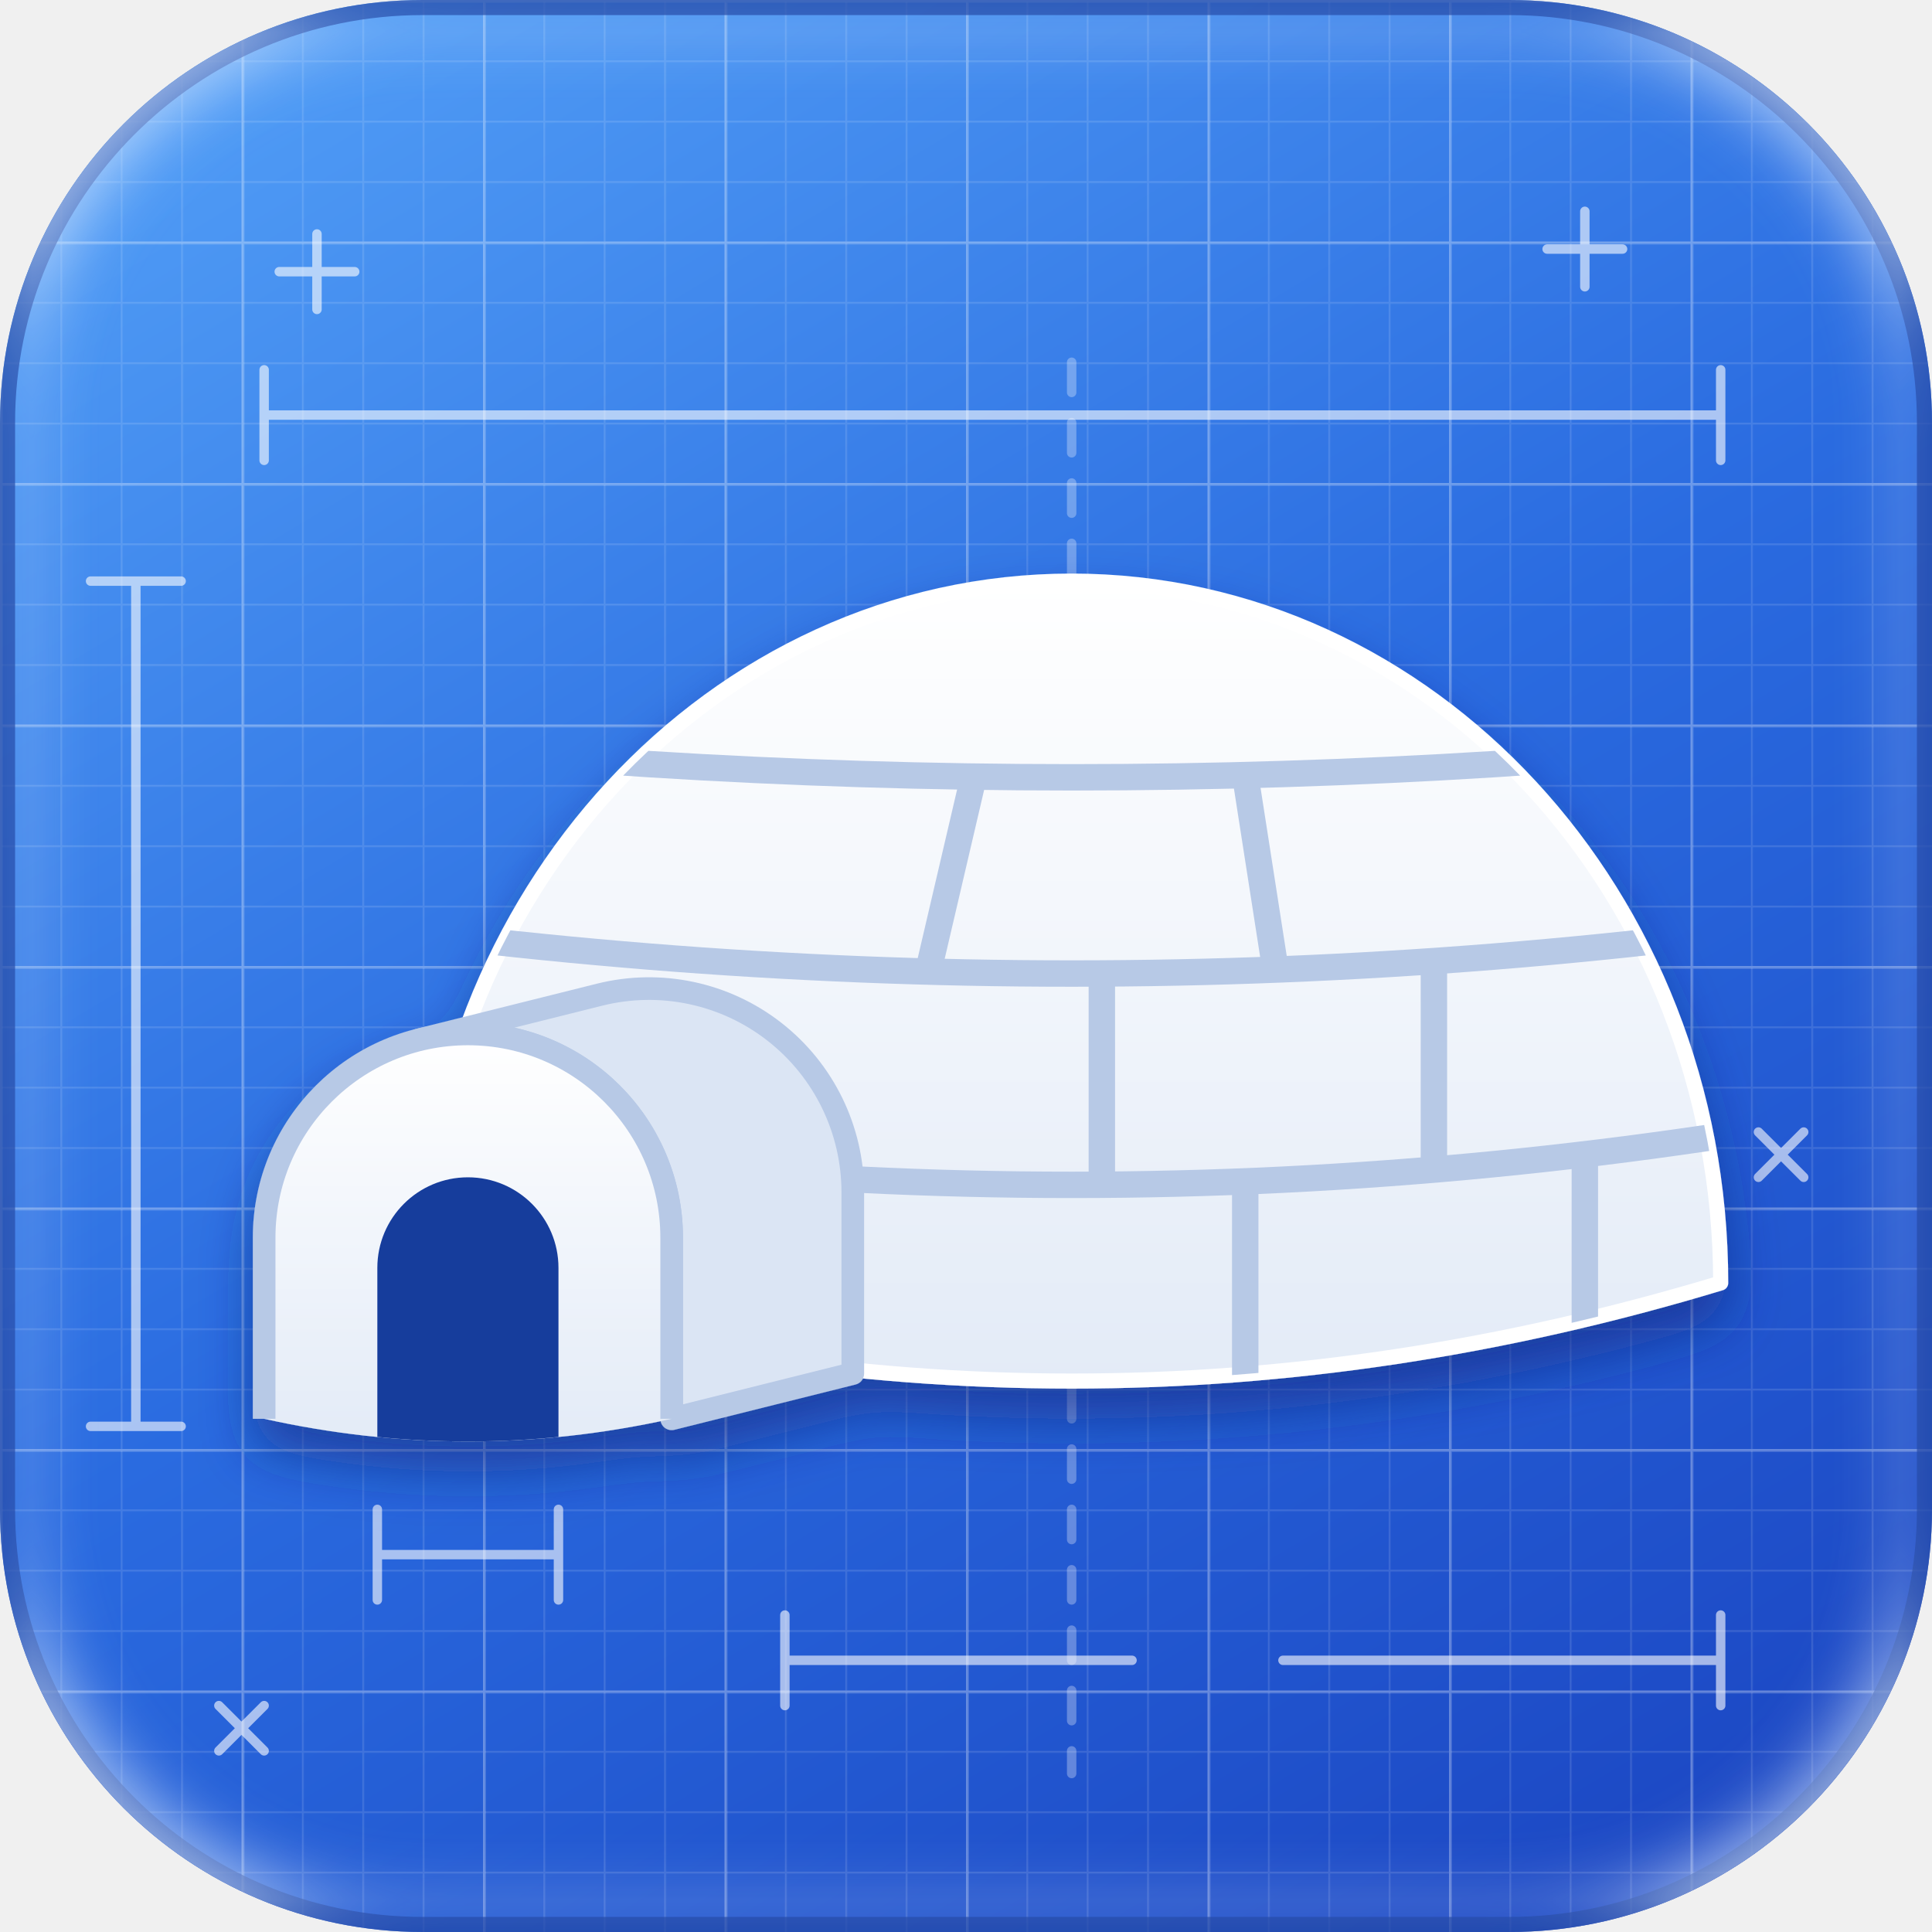
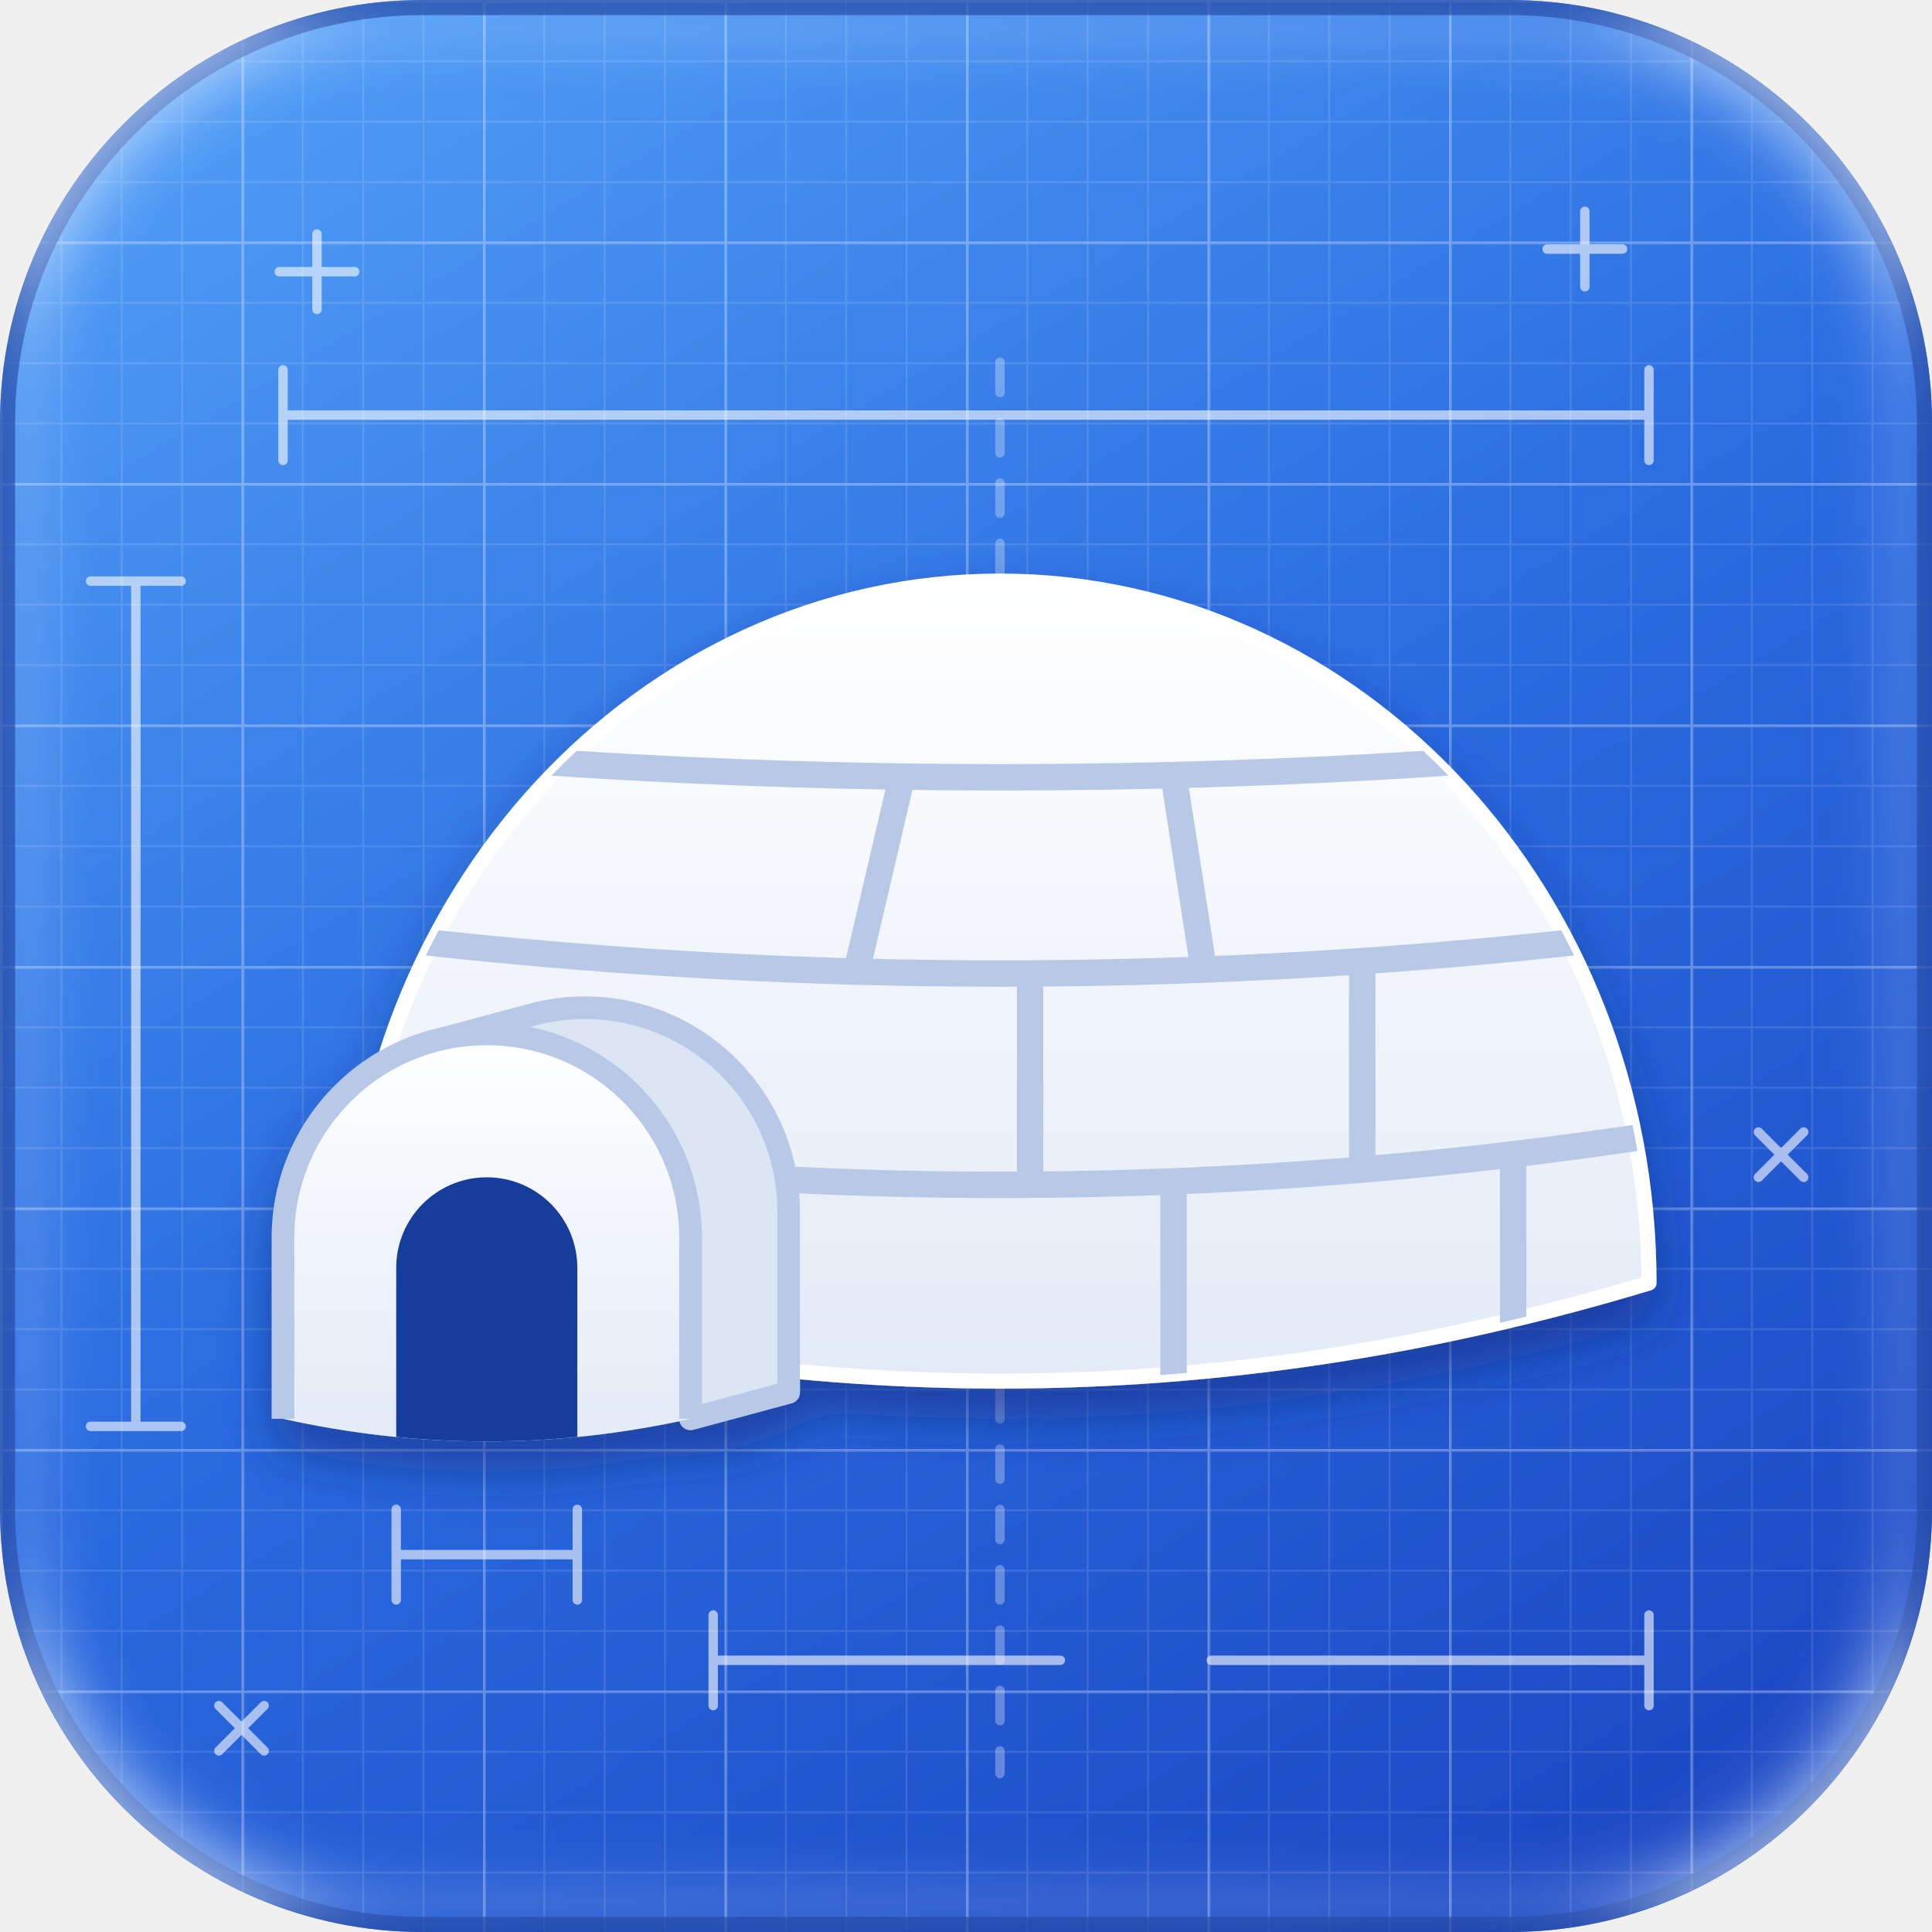
<svg xmlns="http://www.w3.org/2000/svg" viewBox="0 0 512 512">
  <defs>
    <clipPath id="tile">
      <rect width="512" height="512" rx="112" />
    </clipPath>
    <linearGradient id="paper" x1="0.2" y1="0" x2="0.8" y2="1">
      <stop offset="0" stop-color="#4f9bf5" />
      <stop offset="0.5" stop-color="#2a6be0" />
      <stop offset="1" stop-color="#1c48c4" />
    </linearGradient>
    <pattern id="grid-minor" width="16" height="16" patternUnits="userSpaceOnUse">
      <path d="M16 0 H0 V16" fill="none" stroke="#fff" stroke-opacity="0.12" stroke-width="1" />
    </pattern>
    <pattern id="grid-major" width="64" height="64" patternUnits="userSpaceOnUse" x="0" y="0">
      <path d="M64 0 H0 V64" fill="none" stroke="#fff" stroke-opacity="0.22" stroke-width="1.5" />
    </pattern>
    <filter id="edge-glow" x="-10%" y="-10%" width="120%" height="120%">
      <feGaussianBlur stdDeviation="9" />
    </filter>
    <filter id="glyph-shadow" x="-20%" y="-20%" width="140%" height="140%">
      <feDropShadow dx="0" dy="8" stdDeviation="7" flood-color="#0b2a7a" flood-opacity="0.55" />
    </filter>
    <linearGradient id="snow" x1="0" y1="0" x2="0" y2="1">
      <stop offset="0" stop-color="#ffffff" />
      <stop offset="1" stop-color="#e3ebf7" />
    </linearGradient>
    <clipPath id="dome">
      <path d="M112 362 A172 186 0 0 1 456 362 Q284 414 112 362 Z" />
    </clipPath>
  </defs>
  <g clip-path="url(#tile)">
    <rect width="512" height="512" fill="url(#paper)" />
    <rect width="512" height="512" fill="url(#grid-minor)" />
    <rect width="512" height="512" fill="url(#grid-major)" />
    <g fill="none" stroke="#fff" stroke-opacity="0.6" stroke-width="2.5" stroke-linecap="round">
-       <path d="M284 96 V470" stroke-dasharray="8 8" stroke-opacity="0.3" />
-       <path d="M70 110 H456 M70 98 V122 M456 98 V122" />
+       <path d="M265 96 V470" stroke-dasharray="8 8" stroke-opacity="0.3" />
+       <path d="M75 110 H437 M75 98 V122 M437 98 V122" />
      <path d="M36 154 V378 M24 154 H48 M24 378 H48" />
-       <path d="M100 412 H148 M100 400 V424 M148 400 V424" />
-       <path d="M208 440 H300 M208 428 V452 M340 440 H456 M456 428 V452" />
+       <path d="M105 412 H153 M105 400 V424 M153 400 V424" />
+       <path d="M189 440 H281 M189 428 V452 M321 440 H437 M437 428 V452" />
      <path d="M84 62 V82 M74 72 H94 M420 56 V76 M410 66 H430" />
      <path d="M466 300 l12 12 M478 300 l-12 12 M58 452 l12 12 M70 452 l-12 12" />
    </g>
    <rect x="1" y="1" width="510" height="510" rx="111" fill="none" stroke="#123a9e" stroke-opacity="0.7" stroke-width="6" />
    <rect x="-4" y="-4" width="520" height="520" rx="116" fill="none" stroke="#dbeaff" stroke-opacity="0.8" stroke-width="18" filter="url(#edge-glow)" />
  </g>
-   <g filter="url(#glyph-shadow)" transform="translate(0 -22)" stroke-linejoin="round">
+   <g filter="url(#glyph-shadow)" transform="translate(-19 -22)" stroke-linejoin="round">
    <path fill="url(#snow)" stroke="#ffffff" stroke-width="4" d="M112 362 A172 186 0 0 1 456 362 Q284 414 112 362 Z" />
    <g fill="none" stroke="#b7c9e6" stroke-width="7" clip-path="url(#dome)">
      <path d="M60 314 Q284.0 358 508 314 M60 262 Q284.0 298 508 262 M60 214 Q284.0 242 508 214" />
      <path d="M330 394.6 L330 332.6 M420 380.2 L420 325.4 M292 338.5 L292 277.5 M380 334.5 L380 274.2 M338.4 281.4 L329.6 224.9 M245.4 281.9 L258.6 225.4" />
    </g>
-     <path fill="#dbe5f4" stroke="#b7c9e6" stroke-width="6" d="M110.9 297.6 L158.9 285.6 A54 54 0 0 1 226 338 V386 L178 398 V350 A54 54 0 0 0 110.9 297.6 Z" />
-     <path fill="url(#snow)" d="M70 398 V350 A54 54 0 0 1 178 350 V398 Q124 410 70 398 Z" />
-     <path fill="none" stroke="#b7c9e6" stroke-width="6" d="M70 398 V350 A54 54 0 0 1 178 350 V398" />
-     <path fill="#163c9c" d="M100 402.8 V358 A24 24 0 0 1 148 358 V402.8 Q124 405.2 100 402.8 Z" />
+     <path fill="#dbe5f4" stroke="#b7c9e6" stroke-width="6" d="M134 297.9 L160 290.9 A54 54 0 0 1 228 343 V391 L202 398 V350 A54 54 0 0 0 134 297.9 Z" />
+     <path fill="url(#snow)" d="M94 398 V350 A54 54 0 0 1 202 350 V398 Q148 410 94 398 Z" />
+     <path fill="none" stroke="#b7c9e6" stroke-width="6" d="M94 398 V350 A54 54 0 0 1 202 350 V398" />
+     <path fill="#163c9c" d="M124 402.8 V358 A24 24 0 0 1 172 358 V402.8 Q148 405.2 124 402.8 Z" />
  </g>
</svg>
